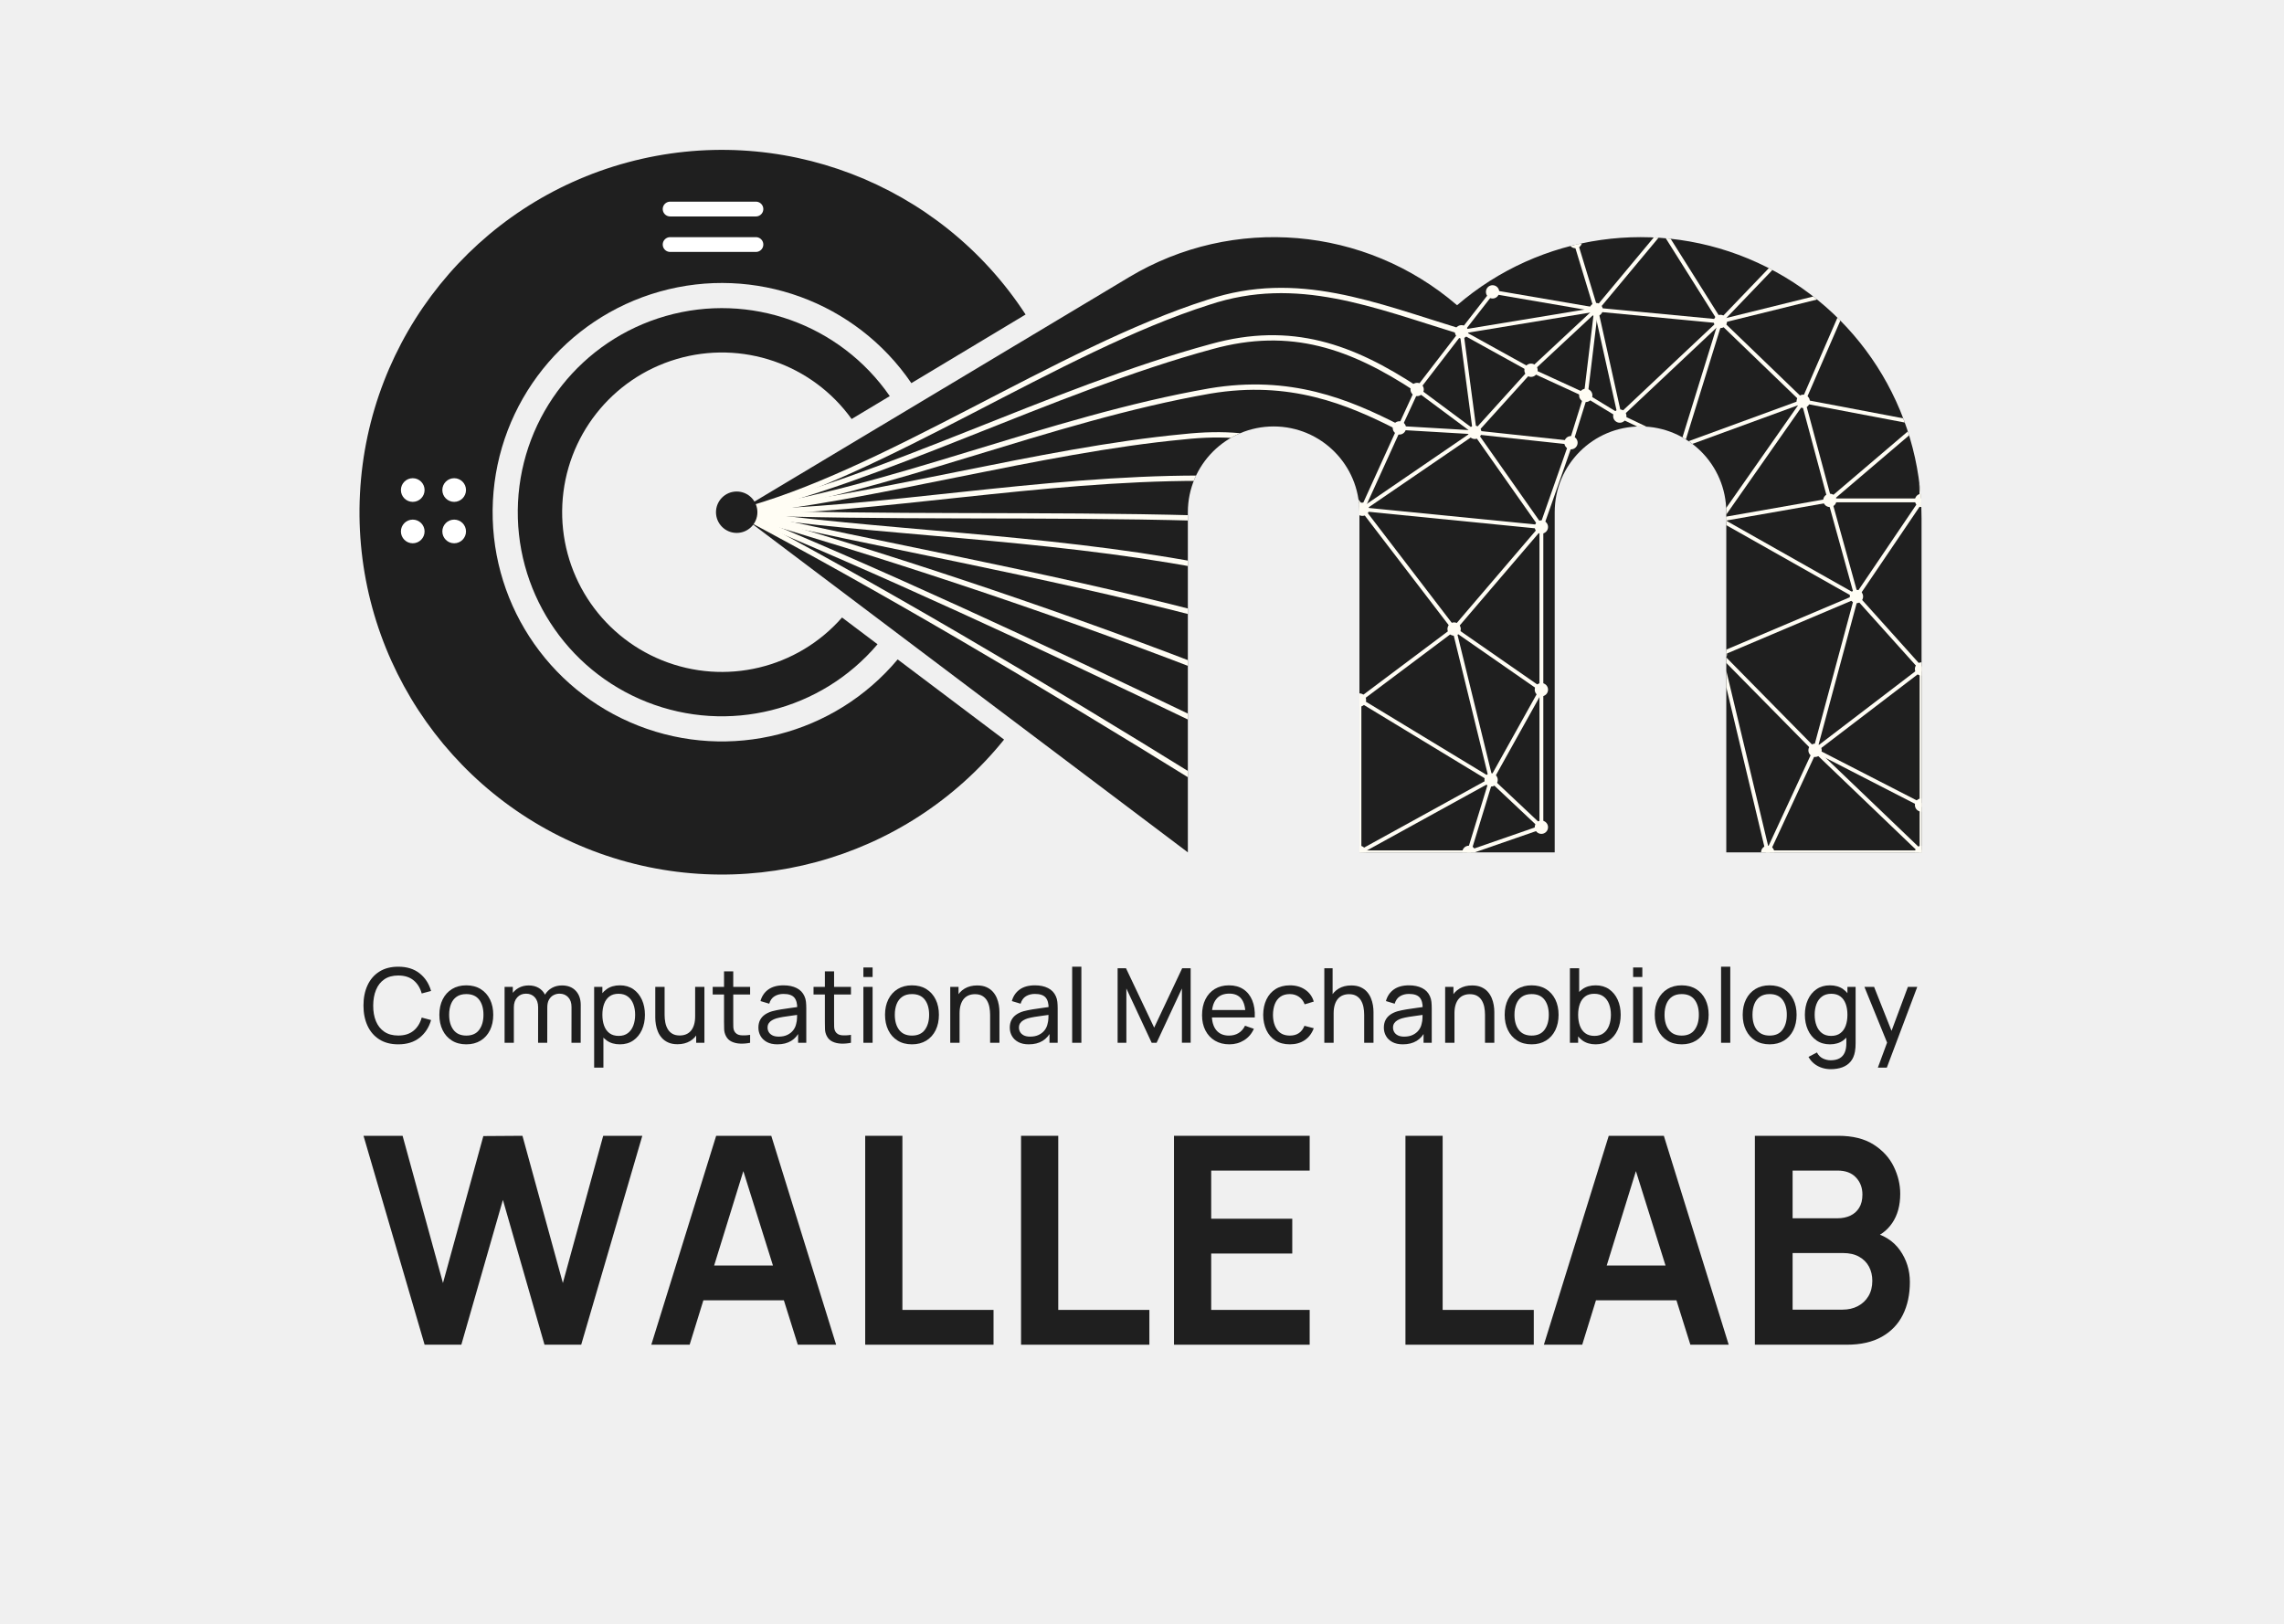
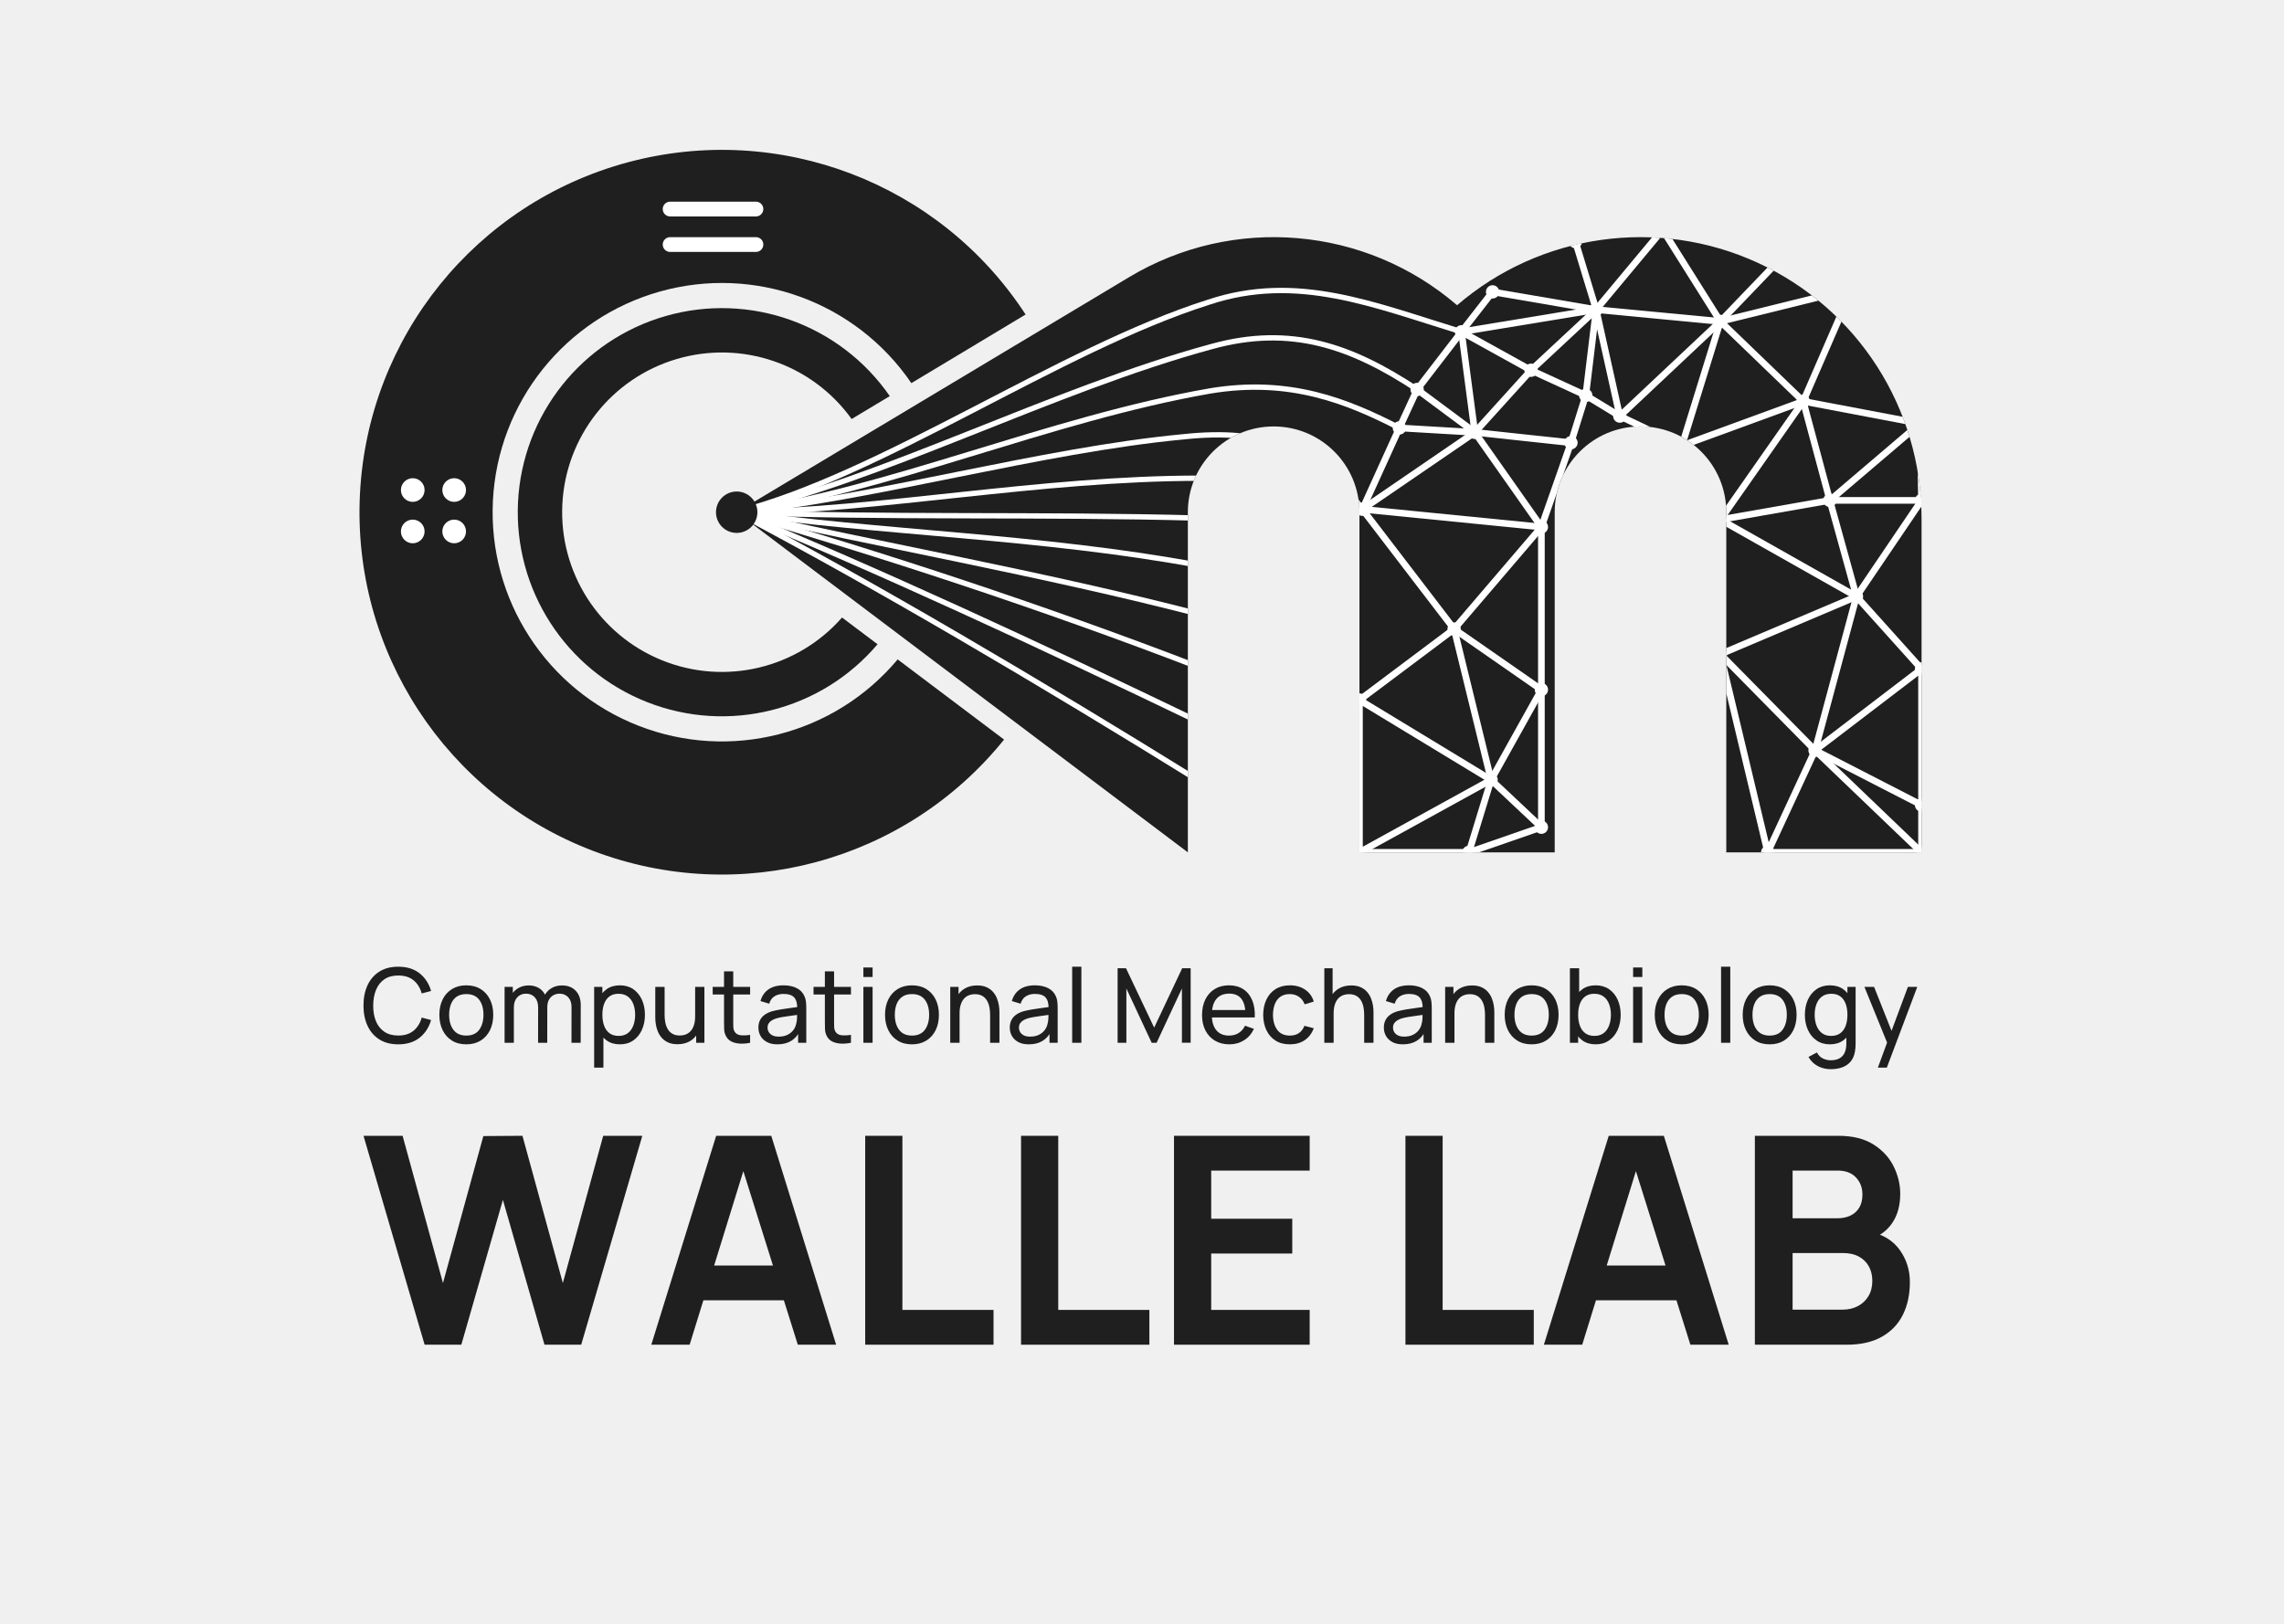
<svg xmlns="http://www.w3.org/2000/svg" width="900" height="640" viewBox="0 130 900 640">
  <svg x="130" y="95" width="640" height="391" viewBox="0 0 1098 670">
    <g transform="translate(0 0) scale(1) translate(-70 -295)">
      <defs>
        <linearGradient id="charcoal" x1="130" y1="470" x2="510" y2="900" gradientUnits="userSpaceOnUse">
          <stop stop-color="#1f1f1f" />
          <stop offset="1" stop-color="#1f1f1f" />
        </linearGradient>
        <linearGradient id="colour" x1="326" y1="705" x2="1146" y2="705" gradientUnits="userSpaceOnUse">
          <stop stop-color="#f15a24" />
          <stop offset=".42" stop-color="#e52b28" />
          <stop offset=".7" stop-color="#d5192c" />
          <stop offset="1" stop-color="#c8102e" />
        </linearGradient>
        <clipPath id="m-clip">
          <path d="M345 701 L610.347 542.016 A190 190 0 0 1 832 561.042 A190 190 0 0 1 1146 705 L1146 931 L1014 931 L1014 701 A58 58 0 0 0 898 701 L898 931 L766 931 L766 701 A58 58 0 0 0 650 701 L650 931 L345 701 Z" />
        </clipPath>
      </defs>
      <g id="charcoal-symbol" fill="#1f1f1f">
        <path d="M540.311 567.312 A245 245 0 1 0 525.758 854.741 L453.821 800.532 A155 155 0 1 1 463.086 613.714 Z" />
        <path d="M448.488 622.485 A138 138 0 1 0 440.224 790.286 L416.213 772.193 A108 108 0 1 1 422.705 637.977 Z" />
      </g>
      <g id="scanner-controls">
        <path d="M300 496h58 M300 520h58" fill="none" stroke="white" stroke-width="10" stroke-linecap="round" />
        <circle cx="126" cy="686" r="8" fill="white" />
        <circle cx="126" cy="714" r="8" fill="white" />
        <circle cx="154" cy="686" r="8" fill="white" />
        <circle cx="154" cy="714" r="8" fill="white" />
      </g>
      <path id="colour-symbol" d="M345 701 L610.347 542.016 A190 190 0 0 1 832 561.042 A190 190 0 0 1 1146 705 L1146 931 L1014 931 L1014 701 A58 58 0 0 0 898 701 L898 931 L766 931 L766 701 A58 58 0 0 0 650 701 L650 931 L345 701 Z" fill="#1f1f1f" />
-       <g clip-path="url(#m-clip)" stroke="#fffdf4" stroke-linecap="round" stroke-linejoin="round">
+       <g clip-path="url(#m-clip)" stroke="#ffffff" stroke-linecap="round" stroke-linejoin="round">
        <g id="radiating-curves" stroke-width="3.6" fill="none">
          <path d="M345 701 C443 676 563 591 664 559 C724 539 776 561 835 579" />
          <path d="M345 701 C439 681 559 618 666 589 C720 574 761 589 805 618" />
          <path d="M345 701 C446 687 556 638 665 619 C719 610 758 626 793 644" />
          <path d="M345 701 C436 692 551 659 647 650 C702 644 739 658 768 699" />
          <path d="M345 701 C441 700 550 678 658 678" />
          <path d="M345 701 C443 705 551 702 658 705" />
          <path d="M345 701 C439 715 551 717 658 737" />
          <path d="M345 701 C440 723 550 742 658 770" />
          <path d="M345 701 C441 729 549 764 658 806" />
          <path d="M345 701 C440 740 550 791 658 843" />
          <path d="M345 701 C438 750 550 816 658 883" />
        </g>
-         <g id="triangular-mesh" stroke-width="2.6" fill="none">
+         <g id="triangular-mesh" stroke-width="4.5" fill="none">
          <path d="M835 579 L805 618" />
          <path d="M835 579 L844 647" />
          <path d="M835 579 L882 605" />
          <path d="M835 579 L926 564" />
          <path d="M835 579 L856 552" />
          <path d="M805 618 L793 644" />
          <path d="M805 618 L844 647" />
          <path d="M793 644 L768 699" />
          <path d="M793 644 L844 647" />
          <path d="M768 699 L844 647" />
          <path d="M768 699 L830 780" />
          <path d="M768 699 L889 711" />
          <path d="M830 780 L889 711" />
          <path d="M830 780 L766 828" />
          <path d="M830 780 L855 882" />
          <path d="M830 780 L889 821" />
          <path d="M766 828 L855 882" />
          <path d="M766 828 L766 931" />
          <path d="M855 882 L766 931" />
          <path d="M855 882 L840 931" />
          <path d="M855 882 L889 914" />
          <path d="M855 882 L889 821" />
          <path d="M766 931 L840 931" />
          <path d="M840 931 L889 914" />
          <path d="M889 914 L889 821" />
          <path d="M889 821 L889 711" />
          <path d="M889 711 L844 647" />
          <path d="M844 647 L882 605" />
          <path d="M844 647 L909 654" />
          <path d="M882 605 L926 564" />
          <path d="M882 605 L919 622" />
          <path d="M919 622 L926 564" />
          <path d="M919 622 L942 636" />
          <path d="M919 622 L909 654" />
          <path d="M942 636 L926 564" />
          <path d="M942 636 L1010 572" />
          <path d="M942 636 L984 656" />
          <path d="M909 654 L889 711" />
          <path d="M926 564 L856 552" />
          <path d="M926 564 L912 518" />
          <path d="M926 564 L971 510" />
          <path d="M926 564 L1010 572" />
          <path d="M971 510 L1010 572" />
          <path d="M971 510 L1057 523" />
          <path d="M1010 572 L1057 523" />
          <path d="M1010 572 L1099 550" />
          <path d="M1010 572 L1066 626" />
          <path d="M1010 572 L984 656" />
          <path d="M1099 550 L1066 626" />
          <path d="M1066 626 L1145 641" />
          <path d="M1066 626 L1084 693" />
          <path d="M1066 626 L1010 706" />
          <path d="M1066 626 L984 656" />
          <path d="M1145 641 L1084 693" />
          <path d="M1145 641 L1146 693" />
          <path d="M1084 693 L1146 693" />
          <path d="M1084 693 L1010 706" />
          <path d="M1084 693 L1102 758" />
          <path d="M1010 706 L1102 758" />
          <path d="M1102 758 L1146 693" />
          <path d="M1102 758 L1010 797" />
          <path d="M1102 758 L1146 807" />
          <path d="M1102 758 L1074 862" />
          <path d="M1010 797 L1074 862" />
          <path d="M1010 797 L1042 931" />
          <path d="M1146 807 L1074 862" />
          <path d="M1146 807 L1146 899" />
          <path d="M1074 862 L1146 899" />
          <path d="M1074 862 L1042 931" />
          <path d="M1074 862 L1146 931" />
          <path d="M1146 899 L1146 931" />
          <path d="M1042 931 L1146 931" />
-           <circle cx="766" cy="828" r="4.5" fill="#fffdf4" stroke="none" />
-           <circle cx="766" cy="931" r="4.5" fill="#fffdf4" stroke="none" />
-           <circle cx="768" cy="699" r="4.5" fill="#fffdf4" stroke="none" />
-           <circle cx="793" cy="644" r="4.5" fill="#fffdf4" stroke="none" />
-           <circle cx="805" cy="618" r="4.5" fill="#fffdf4" stroke="none" />
-           <circle cx="830" cy="780" r="4.5" fill="#fffdf4" stroke="none" />
-           <circle cx="835" cy="579" r="4.5" fill="#fffdf4" stroke="none" />
-           <circle cx="840" cy="931" r="4.5" fill="#fffdf4" stroke="none" />
-           <circle cx="844" cy="647" r="4.5" fill="#fffdf4" stroke="none" />
-           <circle cx="855" cy="882" r="4.5" fill="#fffdf4" stroke="none" />
-           <circle cx="856" cy="552" r="4.5" fill="#fffdf4" stroke="none" />
-           <circle cx="882" cy="605" r="4.5" fill="#fffdf4" stroke="none" />
-           <circle cx="889" cy="711" r="4.5" fill="#fffdf4" stroke="none" />
-           <circle cx="889" cy="821" r="4.5" fill="#fffdf4" stroke="none" />
-           <circle cx="889" cy="914" r="4.5" fill="#fffdf4" stroke="none" />
-           <circle cx="909" cy="654" r="4.5" fill="#fffdf4" stroke="none" />
-           <circle cx="912" cy="518" r="4.5" fill="#fffdf4" stroke="none" />
-           <circle cx="919" cy="622" r="4.5" fill="#fffdf4" stroke="none" />
-           <circle cx="926" cy="564" r="4.5" fill="#fffdf4" stroke="none" />
-           <circle cx="942" cy="636" r="4.5" fill="#fffdf4" stroke="none" />
-           <circle cx="971" cy="510" r="4.5" fill="#fffdf4" stroke="none" />
-           <circle cx="984" cy="656" r="4.5" fill="#fffdf4" stroke="none" />
-           <circle cx="1010" cy="572" r="4.5" fill="#fffdf4" stroke="none" />
-           <circle cx="1010" cy="706" r="4.5" fill="#fffdf4" stroke="none" />
-           <circle cx="1010" cy="797" r="4.5" fill="#fffdf4" stroke="none" />
-           <circle cx="1042" cy="931" r="4.5" fill="#fffdf4" stroke="none" />
-           <circle cx="1057" cy="523" r="4.5" fill="#fffdf4" stroke="none" />
-           <circle cx="1066" cy="626" r="4.5" fill="#fffdf4" stroke="none" />
-           <circle cx="1074" cy="862" r="4.5" fill="#fffdf4" stroke="none" />
-           <circle cx="1084" cy="693" r="4.5" fill="#fffdf4" stroke="none" />
-           <circle cx="1099" cy="550" r="4.5" fill="#fffdf4" stroke="none" />
-           <circle cx="1102" cy="758" r="4.5" fill="#fffdf4" stroke="none" />
-           <circle cx="1145" cy="641" r="4.5" fill="#fffdf4" stroke="none" />
-           <circle cx="1146" cy="693" r="4.5" fill="#fffdf4" stroke="none" />
-           <circle cx="1146" cy="807" r="4.5" fill="#fffdf4" stroke="none" />
-           <circle cx="1146" cy="899" r="4.5" fill="#fffdf4" stroke="none" />
-           <circle cx="1146" cy="931" r="4.5" fill="#fffdf4" stroke="none" />
+           <circle cx="766" cy="828" r="4.5" fill="#ffffff" stroke="none" />
+           <circle cx="766" cy="931" r="4.5" fill="#ffffff" stroke="none" />
+           <circle cx="768" cy="699" r="4.5" fill="#ffffff" stroke="none" />
+           <circle cx="793" cy="644" r="4.5" fill="#ffffff" stroke="none" />
+           <circle cx="805" cy="618" r="4.5" fill="#ffffff" stroke="none" />
+           <circle cx="830" cy="780" r="4.5" fill="#ffffff" stroke="none" />
+           <circle cx="835" cy="579" r="4.5" fill="#ffffff" stroke="none" />
+           <circle cx="840" cy="931" r="4.5" fill="#ffffff" stroke="none" />
+           <circle cx="844" cy="647" r="4.5" fill="#ffffff" stroke="none" />
+           <circle cx="855" cy="882" r="4.5" fill="#ffffff" stroke="none" />
+           <circle cx="856" cy="552" r="4.5" fill="#ffffff" stroke="none" />
+           <circle cx="882" cy="605" r="4.5" fill="#ffffff" stroke="none" />
+           <circle cx="889" cy="711" r="4.5" fill="#ffffff" stroke="none" />
+           <circle cx="889" cy="821" r="4.5" fill="#ffffff" stroke="none" />
+           <circle cx="889" cy="914" r="4.5" fill="#ffffff" stroke="none" />
+           <circle cx="909" cy="654" r="4.5" fill="#ffffff" stroke="none" />
+           <circle cx="912" cy="518" r="4.5" fill="#ffffff" stroke="none" />
+           <circle cx="919" cy="622" r="4.5" fill="#ffffff" stroke="none" />
+           <circle cx="926" cy="564" r="4.5" fill="#ffffff" stroke="none" />
+           <circle cx="942" cy="636" r="4.5" fill="#ffffff" stroke="none" />
+           <circle cx="971" cy="510" r="4.5" fill="#ffffff" stroke="none" />
+           <circle cx="984" cy="656" r="4.5" fill="#ffffff" stroke="none" />
+           <circle cx="1010" cy="572" r="4.5" fill="#ffffff" stroke="none" />
+           <circle cx="1010" cy="706" r="4.5" fill="#ffffff" stroke="none" />
+           <circle cx="1010" cy="797" r="4.5" fill="#ffffff" stroke="none" />
+           <circle cx="1042" cy="931" r="4.5" fill="#ffffff" stroke="none" />
+           <circle cx="1057" cy="523" r="4.5" fill="#ffffff" stroke="none" />
+           <circle cx="1066" cy="626" r="4.5" fill="#ffffff" stroke="none" />
+           <circle cx="1074" cy="862" r="4.5" fill="#ffffff" stroke="none" />
+           <circle cx="1084" cy="693" r="4.5" fill="#ffffff" stroke="none" />
+           <circle cx="1099" cy="550" r="4.5" fill="#ffffff" stroke="none" />
+           <circle cx="1102" cy="758" r="4.5" fill="#ffffff" stroke="none" />
+           <circle cx="1145" cy="641" r="4.5" fill="#ffffff" stroke="none" />
+           <circle cx="1146" cy="693" r="4.5" fill="#ffffff" stroke="none" />
+           <circle cx="1146" cy="807" r="4.5" fill="#ffffff" stroke="none" />
+           <circle cx="1146" cy="899" r="4.5" fill="#ffffff" stroke="none" />
+           <circle cx="1146" cy="931" r="4.5" fill="#ffffff" stroke="none" />
        </g>
-         <g id="mesh-nodes" fill="#fffdf4" stroke="none">
+         <g id="mesh-nodes" fill="#ffffff" stroke="none">















</g>
      </g>
      <circle id="focus" cx="345" cy="701" r="14" fill="#1f1f1f" />
    </g>
  </svg>
  <g fill="#1f1f1f">
    <path transform="translate(142 541) scale(0.02039867 -0.02039867)" d="M732 -30Q516.5 -30 366.5 65.0Q216.5 160 138.25 329.0Q60 498 60 720Q60 942 138.25 1111.0Q216.5 1280 366.5 1375.0Q516.5 1470 732 1470Q982 1470 1143.25 1342.75Q1304.5 1215.5 1366 1001L1185 953Q1141 1114 1027.75 1207.0Q914.5 1300 732 1300Q571 1300 464.0 1227.0Q357 1154 303.0 1023.25Q249 892.5 248 720Q247 547.5 301.0 417.0Q355 286.5 463.0 213.25Q571 140 732 140Q914.5 140 1027.75 233.5Q1141 327 1185 487L1366 439Q1304.5 224.5 1143.25 97.25Q982 -30 732 -30Z" />
    <path transform="translate(171.4965 541) scale(0.02039867 -0.02039867)" d="M600 -30Q438.5 -30 322.0 43.0Q205.5 116 142.75 244.75Q80 373.5 80 541Q80 710.5 144.0 838.75Q208 967 324.75 1038.5Q441.5 1110 600 1110Q762 1110 878.75 1037.25Q995.5 964.5 1058.25 836.25Q1121 708 1121 541Q1121 371.5 1057.75 243.0Q994.5 114.5 877.5 42.25Q760.5 -30 600 -30ZM600 139Q767.5 139 849.75 251.0Q932 363 932 541Q932 723.5 849.0 832.25Q766 941 600 941Q487 941 413.75 890.0Q340.5 839 304.75 749.0Q269 659 269 541Q269 358.5 353.0 248.75Q437 139 600 139Z" />
    <path transform="translate(195.9953 541) scale(0.02039867 -0.02039867)" d="M1431 0 1432 691Q1432 812 1367.25 880.5Q1302.5 949 1200 949Q1139.5 949 1085.75 921.25Q1032 893.5 998.0 835.25Q964 777 964 686L870 724Q867.5 839 917.0 925.5Q966.5 1012 1052.75 1060.0Q1139 1108 1247 1108Q1416 1108 1513.0 1005.25Q1610 902.5 1610 730L1609 0ZM139 0V1080H298V791H318V0ZM786 0 787 684Q787 807.5 723.0 878.25Q659 949 553 949Q447.5 949 382.75 876.75Q318 804.5 318 686L224 742Q224 847 274.0 929.75Q324 1012.5 410.0 1060.25Q496 1108 605 1108Q714 1108 794.75 1061.75Q875.5 1015.5 919.75 930.0Q964 844.5 964 727L963 0Z" />
    <path transform="translate(231.285 541) scale(0.02039867 -0.02039867)" d="M636 -30Q484 -30 380.0 45.5Q276 121 222.5 250.25Q169 379.5 169 541Q169 704 222.5 832.75Q276 961.5 380.25 1035.75Q484.5 1110 637 1110Q787 1110 895.25 1035.25Q1003.5 960.5 1061.75 831.75Q1120 703 1120 541Q1120 379 1061.75 249.75Q1003.5 120.5 895.25 45.25Q787 -30 636 -30ZM139 -480V1080H298V285H318V-480ZM614 133Q720.5 133 790.75 187.0Q861 241 896.0 333.5Q931 426 931 541Q931 655 896.25 747.0Q861.5 839 790.25 893.0Q719 947 609 947Q503.5 947 434.5 895.5Q365.5 844 331.75 752.25Q298 660.5 298 541Q298 422.5 331.5 330.25Q365 238 435.0 185.5Q505 133 614 133Z" />
    <path transform="translate(255.7634 541) scale(0.02039867 -0.02039867)" d="M550 -28Q445.5 -28 371.25 5.0Q297 38 248.0 92.75Q199 147.5 171.0 214.75Q143 282 131.5 351.75Q120 421.5 120 483V1080H300V539Q300 463 313.75 391.75Q327.5 320.5 361.0 263.75Q394.5 207 451.0 174.0Q507.5 141 593 141Q660 141 714.75 163.75Q769.5 186.5 808.5 232.25Q847.5 278 868.75 347.75Q890 417.5 890 511L1007 475Q1007 318.5 950.5 205.75Q894 93 791.5 32.5Q689 -28 550 -28ZM910 0V289H890V1080H1069V0Z" />
    <path transform="translate(280.4254 541) scale(0.02039867 -0.02039867)" d="M743 0Q646.5 -19.5 553.25 -16.0Q460 -12.5 386.75 22.0Q313.5 56.5 276 130Q244 193.5 241.5 259.0Q239 324.5 239 408V1380H417V416Q417 349.5 418.5 302.75Q420 256 439 222Q475 157.5 553.5 146.75Q632 136 743 153ZM20 933V1080H743V933Z" />
    <path transform="translate(297.2135 541) scale(0.02039867 -0.02039867)" d="M447 -30Q326 -30 244.25 14.25Q162.5 58.5 121.25 131.75Q80 205 80 292Q80 377 112.25 439.25Q144.5 501.5 203.75 543.25Q263 585 345 609Q422 629.5 517.25 645.25Q612.5 661 710.5 673.75Q808.5 686.5 894 699L830 662Q832.5 805.5 772.25 874.75Q712 944 564 944Q466 944 392.25 899.25Q318.5 854.5 289 755L120 806Q158.5 948 270.75 1029.0Q383 1110 566 1110Q712.5 1110 818.0 1057.5Q923.5 1005 970 899Q993 849 999.0 790.5Q1005 732 1005 668V0H847V259L884 235Q823 103.5 713.25 36.75Q603.5 -30 447 -30ZM474 119Q570 119 640.5 153.25Q711 187.5 754.0 244.25Q797 301 810 368Q824.5 418 826.25 479.25Q828 540.5 828 574L890 547Q803 534.5 718.75 523.5Q634.5 512.5 559.5 500.25Q484.5 488 425 471Q380.5 457 342.25 434.75Q304 412.5 280.5 378.0Q257 343.5 257 293Q257 248.5 279.25 208.75Q301.5 169 349.25 144.0Q397 119 474 119Z" />
    <path transform="translate(320.162 541) scale(0.02039867 -0.02039867)" d="M743 0Q646.5 -19.5 553.25 -16.0Q460 -12.5 386.75 22.0Q313.5 56.5 276 130Q244 193.5 241.5 259.0Q239 324.5 239 408V1380H417V416Q417 349.5 418.5 302.75Q420 256 439 222Q475 157.5 553.5 146.75Q632 136 743 153ZM20 933V1080H743V933Z" />
    <path transform="translate(336.9501 541) scale(0.02039867 -0.02039867)" d="M160 1271V1455H338V1271ZM160 0V1080H338V0Z" />
    <path transform="translate(347.1086 541) scale(0.02039867 -0.02039867)" d="M600 -30Q438.5 -30 322.0 43.0Q205.5 116 142.75 244.75Q80 373.5 80 541Q80 710.5 144.0 838.75Q208 967 324.75 1038.5Q441.5 1110 600 1110Q762 1110 878.75 1037.25Q995.5 964.5 1058.25 836.25Q1121 708 1121 541Q1121 371.5 1057.75 243.0Q994.5 114.5 877.5 42.25Q760.5 -30 600 -30ZM600 139Q767.5 139 849.75 251.0Q932 363 932 541Q932 723.5 849.0 832.25Q766 941 600 941Q487 941 413.75 890.0Q340.5 839 304.75 749.0Q269 659 269 541Q269 358.5 353.0 248.75Q437 139 600 139Z" />
    <path transform="translate(371.6074 541) scale(0.02039867 -0.02039867)" d="M909 0V541Q909 617.5 895.25 688.5Q881.5 759.5 848.0 816.25Q814.5 873 758.0 906.0Q701.5 939 616 939Q549 939 494.25 916.25Q439.5 893.5 400.5 847.75Q361.5 802 340.25 732.5Q319 663 319 569L202 605Q202 761.5 258.5 874.25Q315 987 417.5 1047.5Q520 1108 659 1108Q763.5 1108 837.75 1075.0Q912 1042 961.0 987.25Q1010 932.5 1038.0 865.25Q1066 798 1077.5 728.25Q1089 658.5 1089 597V0ZM139 0V1080H299V791H319V0Z" />
    <path transform="translate(396.2694 541) scale(0.02039867 -0.02039867)" d="M447 -30Q326 -30 244.25 14.25Q162.5 58.5 121.25 131.75Q80 205 80 292Q80 377 112.25 439.25Q144.5 501.5 203.75 543.25Q263 585 345 609Q422 629.5 517.25 645.25Q612.5 661 710.5 673.75Q808.5 686.5 894 699L830 662Q832.5 805.5 772.25 874.75Q712 944 564 944Q466 944 392.25 899.25Q318.5 854.5 289 755L120 806Q158.5 948 270.75 1029.0Q383 1110 566 1110Q712.5 1110 818.0 1057.5Q923.5 1005 970 899Q993 849 999.0 790.5Q1005 732 1005 668V0H847V259L884 235Q823 103.5 713.25 36.75Q603.5 -30 447 -30ZM474 119Q570 119 640.5 153.25Q711 187.5 754.0 244.25Q797 301 810 368Q824.5 418 826.25 479.25Q828 540.5 828 574L890 547Q803 534.5 718.75 523.5Q634.5 512.5 559.5 500.25Q484.5 488 425 471Q380.5 457 342.25 434.75Q304 412.5 280.5 378.0Q257 343.5 257 293Q257 248.5 279.25 208.75Q301.5 169 349.25 144.0Q397 119 474 119Z" />
    <path transform="translate(419.2179 541) scale(0.02039867 -0.02039867)" d="M160 0V1470H338V0Z" />
    <path transform="translate(437.536 541) scale(0.02039867 -0.02039867)" d="M140 0V1440H302L846 293L1387 1440H1551V1H1382V1049L893 0H798L309 1049V0Z" />
    <path transform="translate(472.0301 541) scale(0.02039867 -0.02039867)" d="M608 -30Q448.5 -30 330.0 40.25Q211.5 110.5 145.75 237.25Q80 364 80 533Q80 710 144.75 839.5Q209.5 969 326.25 1039.5Q443 1110 600 1110Q762.5 1110 877.0 1035.0Q991.5 960 1049.25 821.0Q1107 682 1098.5 490H919V554Q916 753 838.0 851.5Q760 950 606 950Q440.5 950 354.75 844.0Q269 738 269 540Q269 349 354.75 244.0Q440.5 139 600 139Q707 139 786.0 188.0Q865 237 910 329L1081 270Q1017.5 127 891.25 48.5Q765 -30 608 -30ZM209 490V633H1007V490Z" />
    <path transform="translate(496.1209 541) scale(0.02039867 -0.02039867)" d="M595 -30Q430.5 -30 316.0 43.5Q201.5 117 141.5 245.75Q81.5 374.5 80 540Q81.5 708.5 143.0 837.0Q204.5 965.5 319.5 1037.75Q434.5 1110 597 1110Q767.5 1110 891.0 1026.0Q1014.5 942 1057 796L881 743Q846.5 837 770.0 889.0Q693.5 941 595 941Q484 941 412.0 889.5Q340 838 305.0 747.5Q270 657 269 540Q270.5 359.5 352.25 249.25Q434 139 595 139Q700.5 139 770.5 187.5Q840.5 236 877 328L1057 281Q1000.5 130 881.5 50.0Q762.5 -30 595 -30Z" />
    <path transform="translate(519.0082 541) scale(0.02039867 -0.02039867)" d="M909 0V541Q909 617.5 895.25 688.5Q881.5 759.5 848.0 816.25Q814.5 873 758.0 906.0Q701.5 939 616 939Q549 939 494.25 916.25Q439.5 893.5 400.5 847.75Q361.5 802 340.25 732.5Q319 663 319 569L202 605Q202 761.5 258.5 874.25Q315 987 417.5 1047.5Q520 1108 659 1108Q763.5 1108 837.75 1075.0Q912 1042 961.0 987.25Q1010 932.5 1038.0 865.25Q1066 798 1077.5 728.25Q1089 658.5 1089 597V0ZM139 0V1440H299V645H319V0Z" />
    <path transform="translate(543.6702 541) scale(0.02039867 -0.02039867)" d="M447 -30Q326 -30 244.25 14.25Q162.5 58.5 121.25 131.75Q80 205 80 292Q80 377 112.25 439.25Q144.5 501.5 203.75 543.25Q263 585 345 609Q422 629.5 517.25 645.25Q612.5 661 710.5 673.75Q808.5 686.5 894 699L830 662Q832.5 805.5 772.25 874.75Q712 944 564 944Q466 944 392.25 899.25Q318.5 854.5 289 755L120 806Q158.5 948 270.75 1029.0Q383 1110 566 1110Q712.5 1110 818.0 1057.5Q923.5 1005 970 899Q993 849 999.0 790.5Q1005 732 1005 668V0H847V259L884 235Q823 103.5 713.25 36.75Q603.5 -30 447 -30ZM474 119Q570 119 640.5 153.25Q711 187.5 754.0 244.25Q797 301 810 368Q824.5 418 826.25 479.25Q828 540.5 828 574L890 547Q803 534.5 718.75 523.5Q634.5 512.5 559.5 500.25Q484.5 488 425 471Q380.5 457 342.25 434.75Q304 412.5 280.5 378.0Q257 343.5 257 293Q257 248.5 279.25 208.75Q301.5 169 349.25 144.0Q397 119 474 119Z" />
    <path transform="translate(566.6187 541) scale(0.02039867 -0.02039867)" d="M909 0V541Q909 617.5 895.25 688.5Q881.5 759.5 848.0 816.25Q814.5 873 758.0 906.0Q701.5 939 616 939Q549 939 494.25 916.25Q439.5 893.5 400.5 847.75Q361.5 802 340.25 732.5Q319 663 319 569L202 605Q202 761.5 258.5 874.25Q315 987 417.5 1047.5Q520 1108 659 1108Q763.5 1108 837.75 1075.0Q912 1042 961.0 987.25Q1010 932.5 1038.0 865.25Q1066 798 1077.5 728.25Q1089 658.5 1089 597V0ZM139 0V1080H299V791H319V0Z" />
    <path transform="translate(591.2807 541) scale(0.02039867 -0.02039867)" d="M600 -30Q438.5 -30 322.0 43.0Q205.5 116 142.75 244.75Q80 373.5 80 541Q80 710.5 144.0 838.75Q208 967 324.75 1038.5Q441.5 1110 600 1110Q762 1110 878.75 1037.25Q995.5 964.5 1058.25 836.25Q1121 708 1121 541Q1121 371.5 1057.75 243.0Q994.5 114.5 877.5 42.25Q760.5 -30 600 -30ZM600 139Q767.5 139 849.75 251.0Q932 363 932 541Q932 723.5 849.0 832.25Q766 941 600 941Q487 941 413.75 890.0Q340.5 839 304.75 749.0Q269 659 269 541Q269 358.5 353.0 248.75Q437 139 600 139Z" />
    <path transform="translate(615.7795 541) scale(0.02039867 -0.02039867)" d="M636 -30Q484 -30 380.0 45.5Q276 121 222.5 250.25Q169 379.5 169 541Q169 704 222.5 832.75Q276 961.5 380.25 1035.75Q484.5 1110 637 1110Q787 1110 895.25 1035.25Q1003.5 960.5 1061.75 831.75Q1120 703 1120 541Q1120 379 1061.75 249.75Q1003.5 120.5 895.25 45.25Q787 -30 636 -30ZM139 0V1440H318V795H298V0ZM614 133Q720.5 133 790.75 187.0Q861 241 896.0 333.5Q931 426 931 541Q931 655 896.25 747.0Q861.5 839 790.25 893.0Q719 947 609 947Q503.5 947 434.5 895.5Q365.5 844 331.75 752.25Q298 660.5 298 541Q298 422.5 331.5 330.25Q365 238 435.0 185.5Q505 133 614 133Z" />
    <path transform="translate(640.2579 541) scale(0.02039867 -0.02039867)" d="M160 1271V1455H338V1271ZM160 0V1080H338V0Z" />
    <path transform="translate(650.4165 541) scale(0.02039867 -0.02039867)" d="M600 -30Q438.5 -30 322.0 43.0Q205.5 116 142.75 244.75Q80 373.5 80 541Q80 710.5 144.0 838.75Q208 967 324.75 1038.5Q441.5 1110 600 1110Q762 1110 878.75 1037.25Q995.5 964.5 1058.25 836.25Q1121 708 1121 541Q1121 371.5 1057.75 243.0Q994.5 114.5 877.5 42.25Q760.5 -30 600 -30ZM600 139Q767.5 139 849.75 251.0Q932 363 932 541Q932 723.5 849.0 832.25Q766 941 600 941Q487 941 413.75 890.0Q340.5 839 304.75 749.0Q269 659 269 541Q269 358.5 353.0 248.75Q437 139 600 139Z" />
    <path transform="translate(674.9153 541) scale(0.02039867 -0.02039867)" d="M160 0V1470H338V0Z" />
    <path transform="translate(685.0738 541) scale(0.02039867 -0.02039867)" d="M600 -30Q438.5 -30 322.0 43.0Q205.5 116 142.75 244.75Q80 373.5 80 541Q80 710.5 144.0 838.75Q208 967 324.75 1038.5Q441.5 1110 600 1110Q762 1110 878.75 1037.25Q995.5 964.5 1058.25 836.25Q1121 708 1121 541Q1121 371.5 1057.75 243.0Q994.5 114.5 877.5 42.25Q760.5 -30 600 -30ZM600 139Q767.5 139 849.75 251.0Q932 363 932 541Q932 723.5 849.0 832.25Q766 941 600 941Q487 941 413.75 890.0Q340.5 839 304.75 749.0Q269 659 269 541Q269 358.5 353.0 248.75Q437 139 600 139Z" />
    <path transform="translate(709.5726 541) scale(0.02039867 -0.02039867)" d="M577 -510Q492 -510 411.0 -484.25Q330 -458.5 262.5 -406.0Q195 -353.5 150 -273L313 -187Q353 -266.5 426.25 -302.25Q499.5 -338 578 -338Q681 -338 748.75 -300.5Q816.5 -263 849.25 -189.0Q882 -115 881 -5V290H902V1080H1060V-7Q1060 -51.5 1057.25 -92.25Q1054.5 -133 1047 -173Q1026 -288 964.0 -362.5Q902 -437 804.0 -473.5Q706 -510 577 -510ZM564 -30Q413 -30 304.75 45.25Q196.5 120.5 138.25 249.75Q80 379 80 541Q80 703 138.25 831.75Q196.5 960.5 304.75 1035.25Q413 1110 563 1110Q715.5 1110 819.75 1035.75Q924 961.5 977.5 832.75Q1031 704 1031 541Q1031 379.5 977.5 250.25Q924 121 820.0 45.5Q716 -30 564 -30ZM586 133Q695 133 765.0 185.5Q835 238 868.5 330.25Q902 422.5 902 541Q902 660.5 868.25 752.25Q834.5 844 765.5 895.5Q696.5 947 591 947Q481 947 409.5 893.0Q338 839 303.5 747.0Q269 655 269 541Q269 426 304.0 333.5Q339 241 409.25 187.0Q479.5 133 586 133Z" />
    <path transform="translate(734.051 541) scale(0.02039867 -0.02039867)" d="M290 -480 499 88 502 -80 30 1080H217L587 147H523L870 1080H1051L463 -480Z" />
  </g>
  <g fill="#1f1f1f">
    <path transform="translate(142 660) scale(0.05718011 -0.05718011)" d="M442.833 0 21.666 1440H291.004L569.335 425.173L847.5 1438.167L1117.004 1440L1395.335 425.173L1673.5 1440H1943.004L1521.837 0H1268.833L982.252 998.16L695.837 0Z" />
    <path transform="translate(254.3589 660) scale(0.05718011 -0.05718011)" d="M40 0 486.998 1440H866.671L1313.67 0H1049.499L647.668 1280.997H700.335L304.171 0ZM298.668 306.165V545.669H1056.668V306.165Z" />
    <path transform="translate(331.7808 660) scale(0.05718011 -0.05718011)" d="M160 0V1440H416.337V239.837H1044.335V0Z" />
    <path transform="translate(393.1922 660) scale(0.05718011 -0.05718011)" d="M160 0V1440H416.337V239.837H1044.335V0Z" />
    <path transform="translate(454.6037 660) scale(0.05718011 -0.05718011)" d="M140 0V1440H1075.001V1200.163H396.337V868.336H955.001V628.499H396.337V239.837H1075.001V0Z" />
    <path transform="translate(544.6623 660) scale(0.05718011 -0.05718011)" d="M160 0V1440H416.337V239.837H1044.335V0Z" />
    <path transform="translate(606.0738 660) scale(0.05718011 -0.05718011)" d="M40 0 486.998 1440H866.671L1313.67 0H1049.499L647.668 1280.997H700.335L304.171 0ZM298.668 306.165V545.669H1056.668V306.165Z" />
    <path transform="translate(683.4956 660) scale(0.05718011 -0.05718011)" d="M140 0V1440H713.501Q863.335 1440 957.752 1379.916Q1052.169 1319.833 1096.918 1227.916Q1141.668 1135.999 1141.668 1040.166Q1141.668 919.749 1086.21 838.457Q1030.752 757.166 934.669 729.166L934.336 779Q1070.002 749.5 1139.085 652.125Q1208.168 554.75 1208.168 432.001Q1208.168 303.501 1159.96 206.459Q1111.752 109.417 1014.877 54.709Q918.002 0 773.501 0ZM400.004 241.67H744.501Q803.584 241.67 849.958 266.128Q896.332 290.586 922.832 335.044Q949.331 379.502 949.331 440.501Q949.331 495.084 926.373 538.125Q903.415 581.166 858.249 606.499Q813.083 631.831 747.834 631.831H400.004ZM400.004 871.502H709.834Q758.75 871.502 797.374 889.418Q835.999 907.334 858.581 943.542Q881.164 979.749 881.164 1035.165Q881.164 1105.664 836.457 1152.997Q791.75 1200.33 709.834 1200.33H400.004Z" />
  </g>
</svg>
